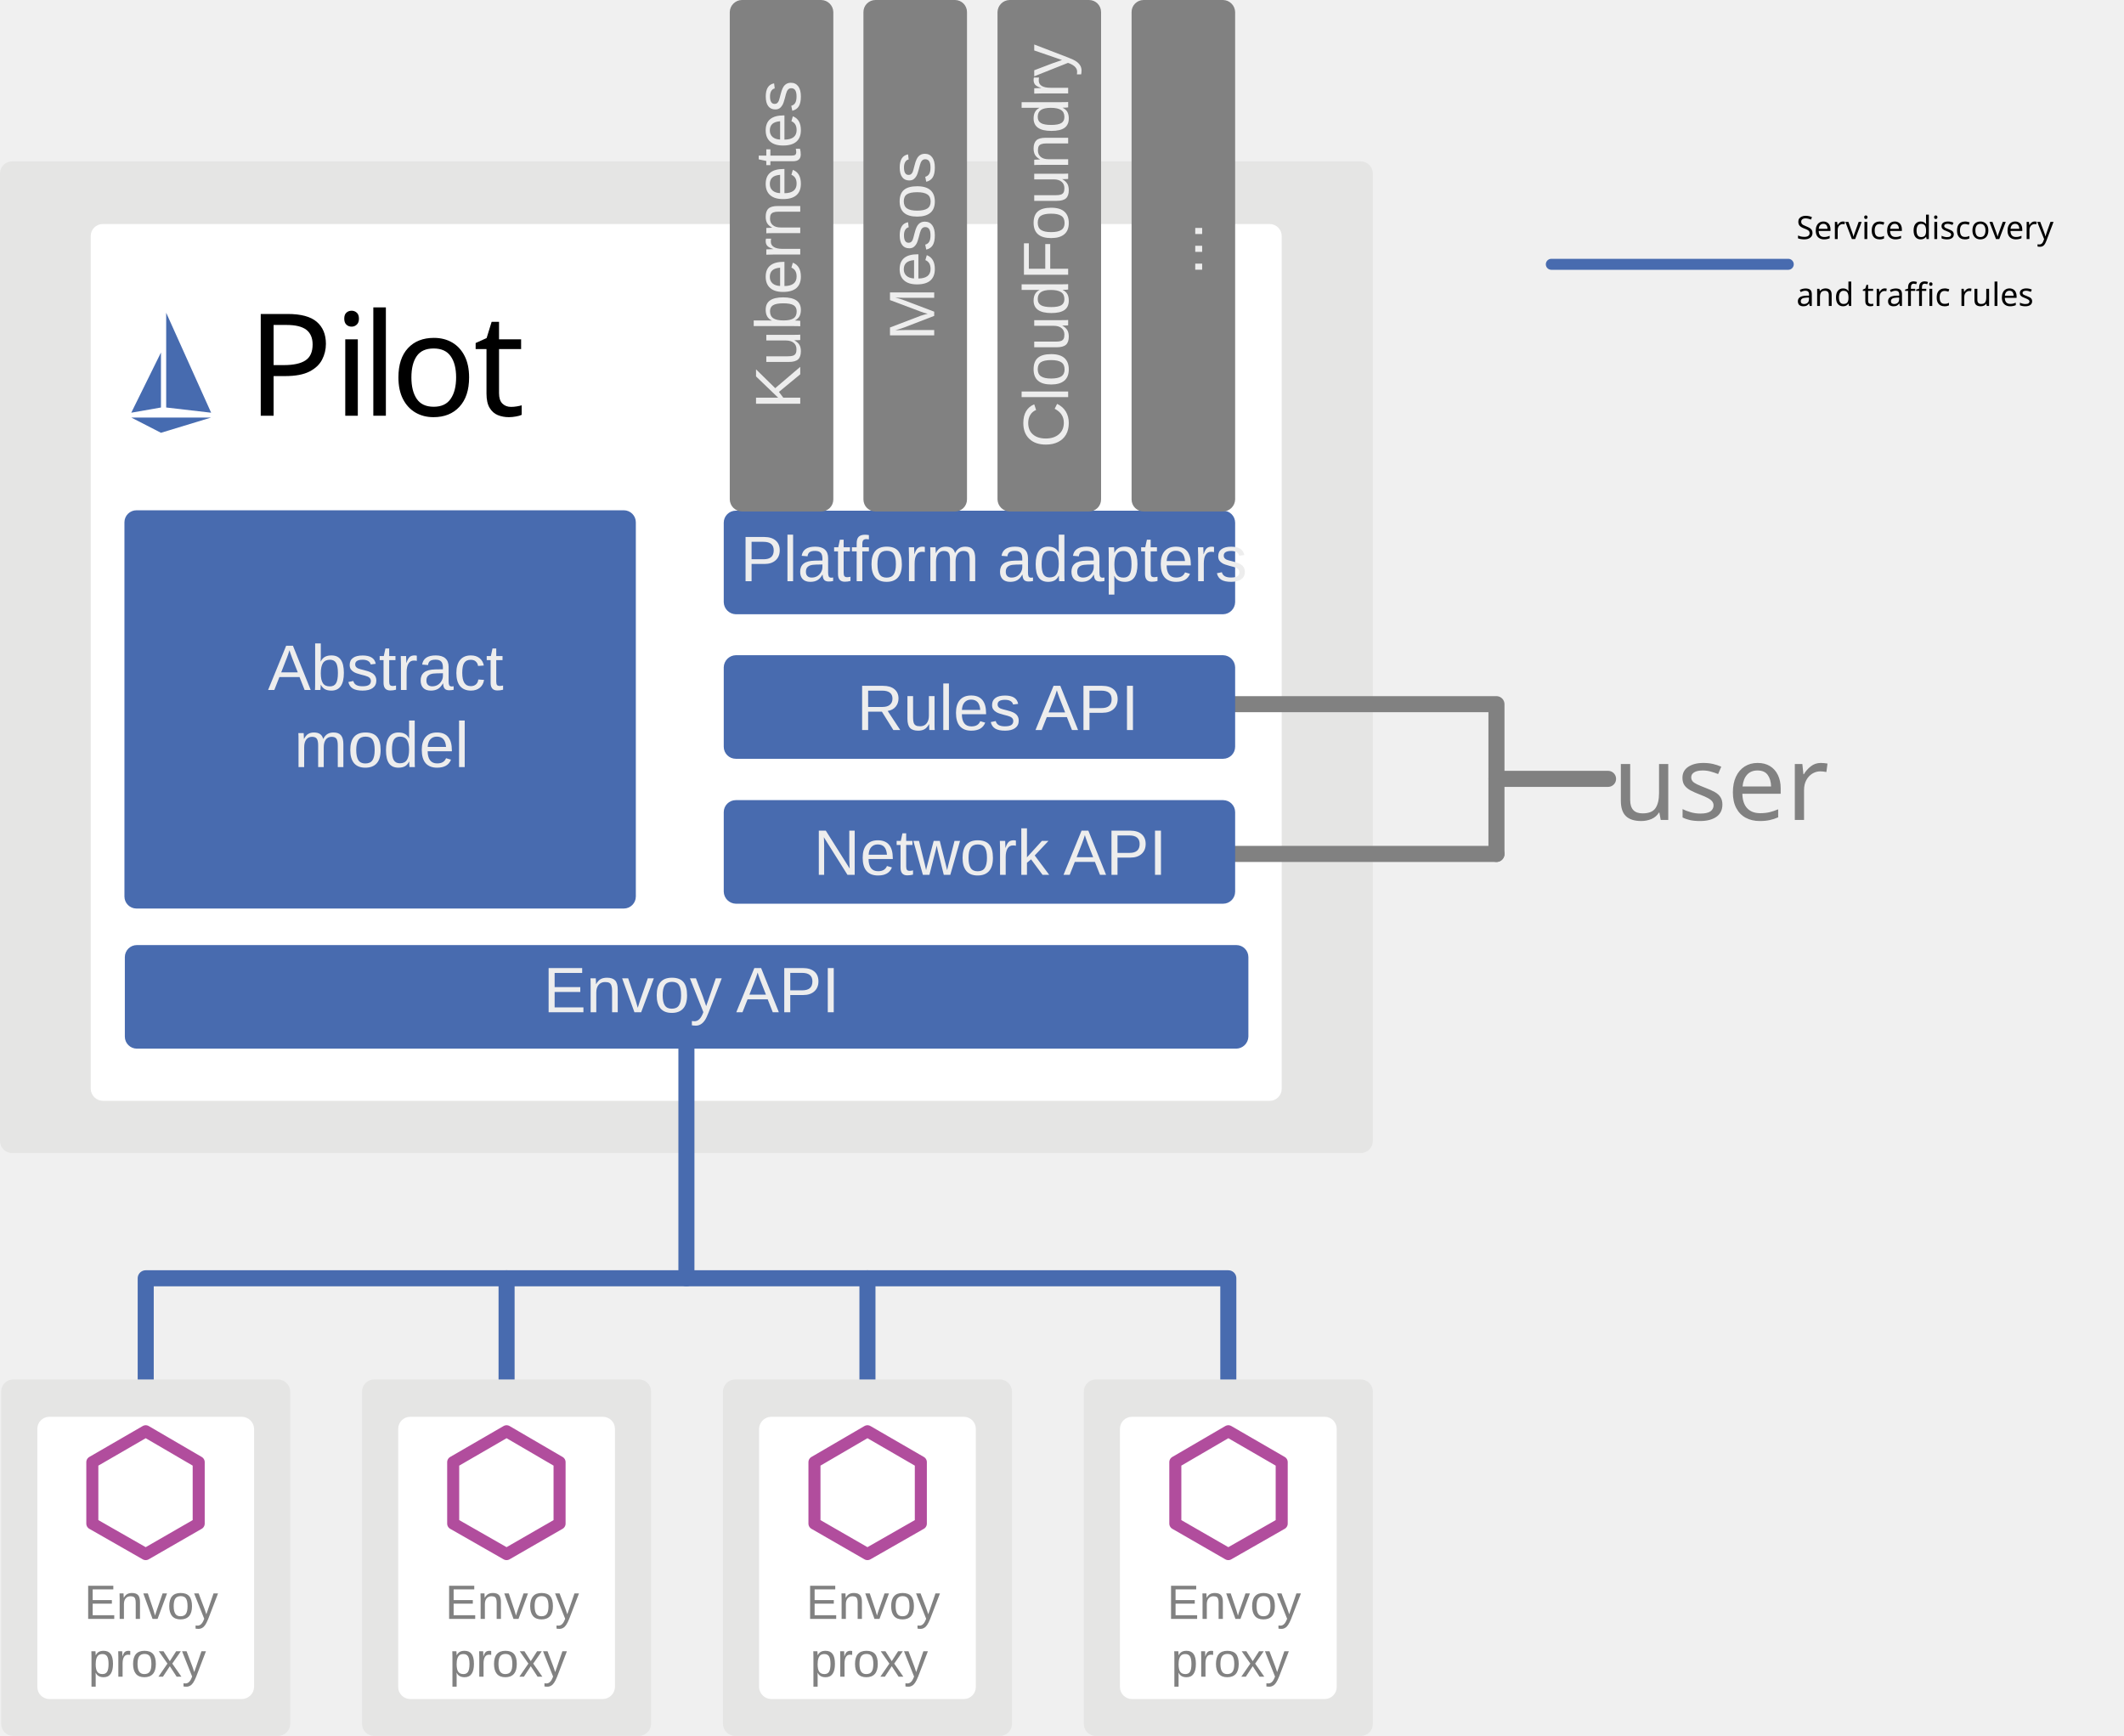
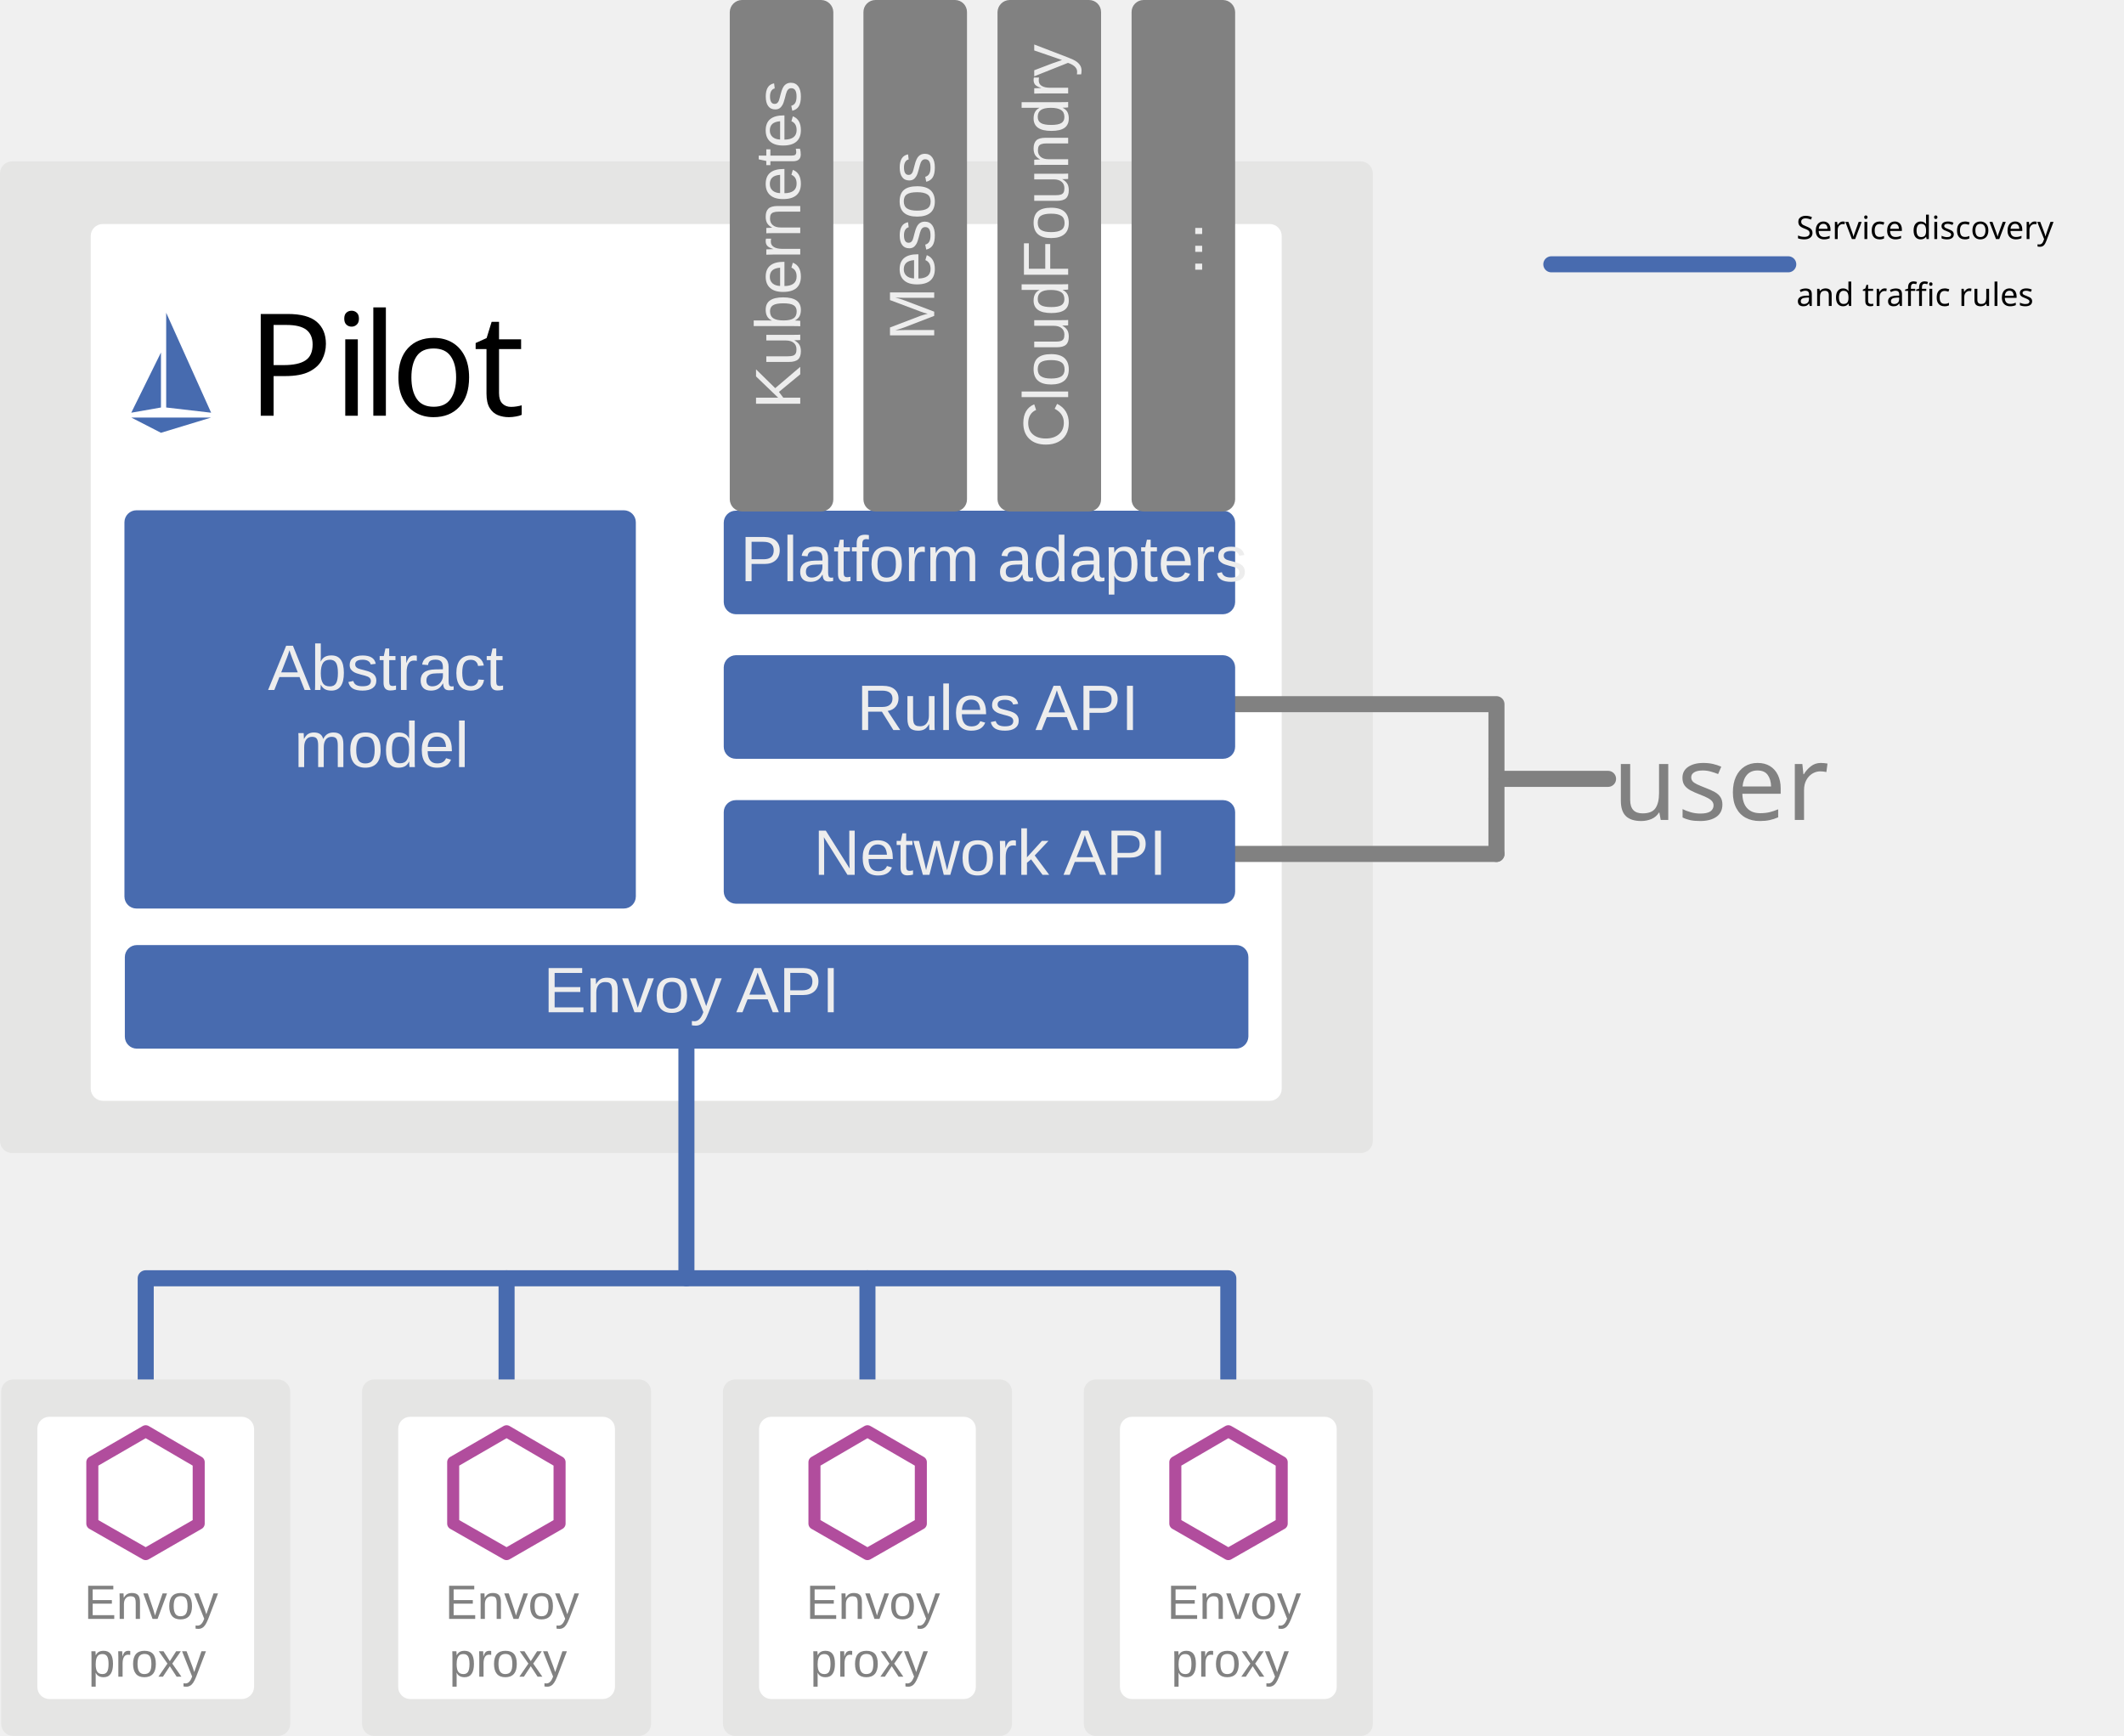
- <svg xmlns="http://www.w3.org/2000/svg" viewBox="0 0 529.134 432.4" version="1.1" id="svg192" width="140mm" height="114.406mm">
+ <svg xmlns="http://www.w3.org/2000/svg" viewBox="0 0 529.134 432.4" version="1.1" id="svg192" width="140mm" height="432.4">
  <defs id="defs7">
-     <style id="style2">.a1febd32-a602-439d-90cb-fe3b9e5e9e6e,.a2de6f6a-543b-49bf-abe1-4190f694075c,.b4def6a1-ecd7-4a13-a337-12e6f33f4584,.f842173c-4137-41bd-a45e-eb43b29bb415{fill:none;}.aa42245d-ad5b-4e67-9608-1290cdf026c9{fill:#e5e5e4;}.ef4e5b1c-b333-40de-91f2-d67d81b0e205{fill:#fff;}.a450d0db-15ca-4a08-835b-f23856a99cc6,.aef7c180-a9aa-4037-aeb7-1c23582a6a0c,.b1c3f615-51b7-4acc-81ac-56998d7fb69d,.ec350dc4-b3fe-4a66-86b2-3ced8af6dc99,.f4ed8a36-2cc1-49ce-b1ae-e206532e6b0c,.fa0a4e9c-bae9-42a8-bea9-34ee9122e43f{isolation:isolate;}.b1c3f615-51b7-4acc-81ac-56998d7fb69d{font-size:35.5px;}.b1c3f615-51b7-4acc-81ac-56998d7fb69d,.f4ed8a36-2cc1-49ce-b1ae-e206532e6b0c{font-family:GoogleSans-Regular, Google Sans;}.f6b590fb-5d2a-4d55-b37b-8665e046487f{letter-spacing:0em;}.b0de8536-14ff-42a0-8e88-8302ec9a6519{letter-spacing:-0.01em;}.a6a6604f-cec9-421e-b62a-47e7c088578a{clip-path:url(#b8ba444c-ee38-4f79-8b77-c1a5ff62ba08);}.e5b942fc-5abb-46fc-b726-75c457c7b7b7{fill:#466bb0;}.af9a84e1-beb6-428a-a037-5a52fb0451b5{fill:#476baf;}.b805c6ed-2f12-4f9f-bfd4-2d445f303f70{fill:#486baf;}.a768cd4c-9aac-4065-93f3-520b3335e459,.ec350dc4-b3fe-4a66-86b2-3ced8af6dc99,.fa0a4e9c-bae9-42a8-bea9-34ee9122e43f{fill:#818181;}.aef7c180-a9aa-4037-aeb7-1c23582a6a0c{font-size:16px;fill:#ededed;}.aef7c180-a9aa-4037-aeb7-1c23582a6a0c,.ec350dc4-b3fe-4a66-86b2-3ced8af6dc99{font-family:ArialMT, Arial;}.f4ed8a36-2cc1-49ce-b1ae-e206532e6b0c{font-size:8px;}.b9af017a-15d4-4441-8c1c-971f52e6838b{letter-spacing:0.02em;}.f8f110c7-ca2a-43f4-8cd3-2f8654df1409{letter-spacing:-0.01em;}.b23fbc3a-c18a-4022-ad7f-9e138f12d3d5{letter-spacing:0.01em;}.ac231792-f514-43ad-afed-d54a9eab17c5{letter-spacing:-0.02em;}.a4eddb54-8ba1-4e45-9f87-08896a8dd1eb{letter-spacing:0.02em;}.b9600945-879b-457a-964e-2ce18be22b1d{letter-spacing:-0.02em;}.e2792af2-a91c-44c1-afaf-0ba5b4043a83{letter-spacing:-0.01em;}.e419dce9-66ed-4aed-ab67-d3bf826292b7{letter-spacing:0em;}.b533e1e4-734c-4a41-bacf-56205a40baac{letter-spacing:0.01em;}.a1febd32-a602-439d-90cb-fe3b9e5e9e6e{stroke:#486baf;}.a1febd32-a602-439d-90cb-fe3b9e5e9e6e,.f842173c-4137-41bd-a45e-eb43b29bb415{stroke-linecap:round;stroke-width:4px;}.a1febd32-a602-439d-90cb-fe3b9e5e9e6e,.a2de6f6a-543b-49bf-abe1-4190f694075c,.f842173c-4137-41bd-a45e-eb43b29bb415{stroke-linejoin:round;}.fa0a4e9c-bae9-42a8-bea9-34ee9122e43f{font-size:26px;font-family:FontAwesome5FreeSolid, "Font Awesome 5 Free";}.f842173c-4137-41bd-a45e-eb43b29bb415{stroke:#818181;}.eac389b2-f847-4bee-8623-5c3be09bcbfd{letter-spacing:-0.06em;}.a2de6f6a-543b-49bf-abe1-4190f694075c{stroke:#b14d9d;stroke-width:3px;}.ec350dc4-b3fe-4a66-86b2-3ced8af6dc99{font-size:12px;}</style>
    <clipPath id="b8ba444c-ee38-4f79-8b77-c1a5ff62ba08">
-       <rect class="b4def6a1-ecd7-4a13-a337-12e6f33f4584" x="22.7" y="72.9" width="39.9" height="39.9" id="rect4" style="fill:none" />
+       <path id="rect4" fill="none" d="M22.7 72.9h39.9v39.9H22.7z" />
    </clipPath>
+     <style id="style2">.a1febd32-a602-439d-90cb-fe3b9e5e9e6e,.a2de6f6a-543b-49bf-abe1-4190f694075c,.f842173c-4137-41bd-a45e-eb43b29bb415{fill:none}.aa42245d-ad5b-4e67-9608-1290cdf026c9{fill:#e5e5e4}.ef4e5b1c-b333-40de-91f2-d67d81b0e205{fill:#fff}.a450d0db-15ca-4a08-835b-f23856a99cc6,.aef7c180-a9aa-4037-aeb7-1c23582a6a0c,.ec350dc4-b3fe-4a66-86b2-3ced8af6dc99{isolation:isolate}.a6a6604f-cec9-421e-b62a-47e7c088578a{clip-path:url(#b8ba444c-ee38-4f79-8b77-c1a5ff62ba08)}.e5b942fc-5abb-46fc-b726-75c457c7b7b7{fill:#466bb0}.b805c6ed-2f12-4f9f-bfd4-2d445f303f70{fill:#486baf}.a768cd4c-9aac-4065-93f3-520b3335e459,.ec350dc4-b3fe-4a66-86b2-3ced8af6dc99{fill:#818181}.aef7c180-a9aa-4037-aeb7-1c23582a6a0c{font-size:16px;fill:#ededed;font-family:ArialMT,Arial}.ec350dc4-b3fe-4a66-86b2-3ced8af6dc99{font-family:ArialMT,Arial}.a1febd32-a602-439d-90cb-fe3b9e5e9e6e{stroke:#486baf;stroke-linecap:round;stroke-width:4px}.f842173c-4137-41bd-a45e-eb43b29bb415{stroke-linecap:round;stroke-width:4px}.a1febd32-a602-439d-90cb-fe3b9e5e9e6e,.a2de6f6a-543b-49bf-abe1-4190f694075c,.f842173c-4137-41bd-a45e-eb43b29bb415{stroke-linejoin:round}.f842173c-4137-41bd-a45e-eb43b29bb415{stroke:#818181}.eac389b2-f847-4bee-8623-5c3be09bcbfd{letter-spacing:-.06em}.a2de6f6a-543b-49bf-abe1-4190f694075c{stroke:#b14d9d;stroke-width:3px}.ec350dc4-b3fe-4a66-86b2-3ced8af6dc99{font-size:12px}</style>
  </defs>
-   <g data-name="Pilot container" id="e3542c96-65ae-4923-886c-3c9f5393e193" transform="translate(0,2.1488219e-6)">
-     <path style="fill:#e5e5e4" id="path11" d="M 339,287.2 H 3 a 3,3 0 0 1 -3,-3 v -241 a 3,3 0 0 1 3,-3 h 336 a 3,3 0 0 1 3,3 v 241 a 3,3 0 0 1 -3,3 z" class="aa42245d-ad5b-4e67-9608-1290cdf026c9" />
-     <path style="fill:#ffffff" id="path13" d="M 316.3,274.2 H 25.6 a 3.08,3.08 0 0 1 -3,-3 V 58.8 a 3,3 0 0 1 3,-3 h 290.7 a 3,3 0 0 1 3,3 v 212.4 a 3,3 0 0 1 -3,3 z" class="ef4e5b1c-b333-40de-91f2-d67d81b0e205" />
-     <text style="font-size:35.5px;font-family:GoogleSans-Regular, 'Google Sans';isolation:isolate" id="text21" transform="translate(61.52,103.55)" class="b1c3f615-51b7-4acc-81ac-56998d7fb69d">Pi<tspan style="letter-spacing:0em" id="tspan15" y="0" x="28.47" class="f6b590fb-5d2a-4d55-b37b-8665e046487f">l</tspan>
-       <tspan style="letter-spacing:-0.01em" id="tspan17" y="0" x="35.78" class="b0de8536-14ff-42a0-8e88-8302ec9a6519">o</tspan>
+   <g data-name="Pilot container" id="e3542c96-65ae-4923-886c-3c9f5393e193">
+     <path id="path11" d="M339 287.2H3a3 3 0 01-3-3v-241a3 3 0 013-3h336a3 3 0 013 3v241a3 3 0 01-3 3z" class="aa42245d-ad5b-4e67-9608-1290cdf026c9" fill="#e5e5e4" />
+     <path id="path13" d="M316.3 274.2H25.6a3.08 3.08 0 01-3-3V58.8a3 3 0 013-3h290.7a3 3 0 013 3v212.4a3 3 0 01-3 3z" class="ef4e5b1c-b333-40de-91f2-d67d81b0e205" fill="#fff" />
+     <text style="isolation:isolate" id="text21" transform="translate(61.52 103.55)" font-size="35.5" font-family="GoogleSans-Regular,'Google Sans'">Pi<tspan id="tspan15" y="0" x="28.47" letter-spacing="0">l</tspan>
+       <tspan id="tspan17" y="0" x="35.78" letter-spacing="-.01em">o</tspan>
      <tspan id="tspan19" y="0" x="56.41">t</tspan>
    </text>
    <g data-name="Istio-logo-blue" id="aad9b6b4-89bb-449c-990c-7e6dbae92f40">
      <g id="g25" clip-path="url(#b8ba444c-ee38-4f79-8b77-c1a5ff62ba08)" class="a6a6604f-cec9-421e-b62a-47e7c088578a">
-         <polygon style="fill:#466bb0" id="polygon23" points="40.1,107.8 32.7,104 52.6,104 " class="e5b942fc-5abb-46fc-b726-75c457c7b7b7" />
+         <path id="polygon23" class="e5b942fc-5abb-46fc-b726-75c457c7b7b7" fill="#466bb0" d="M40.1 107.8l-7.4-3.8h19.9z" />
      </g>
      <g id="g29" clip-path="url(#b8ba444c-ee38-4f79-8b77-c1a5ff62ba08)" class="a6a6604f-cec9-421e-b62a-47e7c088578a">
-         <polygon style="fill:#466bb0" id="polygon27" points="40.1,87.8 32.7,102.8 40.1,101.5 " class="e5b942fc-5abb-46fc-b726-75c457c7b7b7" />
+         <path id="polygon27" class="e5b942fc-5abb-46fc-b726-75c457c7b7b7" fill="#466bb0" d="M40.1 87.8l-7.4 15 7.4-1.3z" />
      </g>
      <g id="g33" clip-path="url(#b8ba444c-ee38-4f79-8b77-c1a5ff62ba08)" class="a6a6604f-cec9-421e-b62a-47e7c088578a">
-         <polygon style="fill:#476baf" id="polygon31" points="41.4,77.9 41.4,101.5 52.6,102.8 " class="af9a84e1-beb6-428a-a037-5a52fb0451b5" />
+         <path id="polygon31" fill="#476baf" d="M41.4 77.9v23.6l11.2 1.3z" />
      </g>
    </g>
  </g>
-   <path style="fill:#486baf" id="path37" d="M 304.7,153 H 183.3 a 3.08,3.08 0 0 1 -3,-3 v -19.8 a 3,3 0 0 1 3,-3 h 121.4 a 3,3 0 0 1 3,3 v 19.8 a 3.08,3.08 0 0 1 -3,3 z" class="b805c6ed-2f12-4f9f-bfd4-2d445f303f70" />
-   <path style="fill:#818181" id="path39" d="M 207.6,3 V 124.4 a 3,3 0 0 1 -3,3 h -19.8 a 3.08,3.08 0 0 1 -3,-3 V 3 a 3.08,3.08 0 0 1 3,-3 h 19.8 A 3.08,3.08 0 0 1 207.6,3 Z" class="a768cd4c-9aac-4065-93f3-520b3335e459" />
-   <path style="fill:#818181" id="path41" d="M 240.9,3 V 124.4 a 3,3 0 0 1 -3,3 h -19.8 a 3,3 0 0 1 -3,-3 V 3 a 3,3 0 0 1 3,-3 h 19.8 A 3,3 0 0 1 240.9,3 Z" class="a768cd4c-9aac-4065-93f3-520b3335e459" />
-   <path style="fill:#818181" id="path43" d="M 274.3,3 V 124.4 a 3,3 0 0 1 -3,3 h -19.8 a 3.08,3.08 0 0 1 -3,-3 V 3 a 3.08,3.08 0 0 1 3,-3 h 19.8 A 3,3 0 0 1 274.3,3 Z" class="a768cd4c-9aac-4065-93f3-520b3335e459" />
-   <path style="fill:#818181" id="path45" d="M 307.7,3 V 124.4 a 3.08,3.08 0 0 1 -3,3 h -19.8 a 3,3 0 0 1 -3,-3 V 3 a 3,3 0 0 1 3,-3 h 19.8 A 3.08,3.08 0 0 1 307.7,3 Z" class="a768cd4c-9aac-4065-93f3-520b3335e459" />
-   <text style="font-size:16px;font-family:ArialMT, Arial;isolation:isolate;fill:#ededed" id="text47" class="aef7c180-a9aa-4037-aeb7-1c23582a6a0c" x="184.42" y="144.77">Platform adapters</text>
-   <path style="fill:#486baf" id="path49" d="M 155.4,226.3 H 34 a 3,3 0 0 1 -3,-3 v -93.2 a 3,3 0 0 1 3,-3 h 121.4 a 3,3 0 0 1 3,3 v 93.2 a 3,3 0 0 1 -3,3 z" class="b805c6ed-2f12-4f9f-bfd4-2d445f303f70" />
-   <g style="isolation:isolate" id="g55" class="a450d0db-15ca-4a08-835b-f23856a99cc6" transform="translate(0,2.1488219e-6)">
-     <text style="font-size:16px;font-family:ArialMT, Arial;isolation:isolate;fill:#ededed" id="text51" transform="translate(66.76,171.86)" class="aef7c180-a9aa-4037-aeb7-1c23582a6a0c">Abstract</text>
-     <text style="font-size:16px;font-family:ArialMT, Arial;isolation:isolate;fill:#ededed" id="text53" transform="translate(73.26,191.06)" class="aef7c180-a9aa-4037-aeb7-1c23582a6a0c">model</text>
+   <path id="path37" d="M304.7 153H183.3a3.08 3.08 0 01-3-3v-19.8a3 3 0 013-3h121.4a3 3 0 013 3V150a3.08 3.08 0 01-3 3z" class="b805c6ed-2f12-4f9f-bfd4-2d445f303f70" fill="#486baf" />
+   <path id="path39" d="M207.6 3v121.4a3 3 0 01-3 3h-19.8a3.08 3.08 0 01-3-3V3a3.08 3.08 0 013-3h19.8a3.08 3.08 0 013 3z" class="a768cd4c-9aac-4065-93f3-520b3335e459" fill="#818181" />
+   <path id="path41" d="M240.9 3v121.4a3 3 0 01-3 3h-19.8a3 3 0 01-3-3V3a3 3 0 013-3h19.8a3 3 0 013 3z" class="a768cd4c-9aac-4065-93f3-520b3335e459" fill="#818181" />
+   <path id="path43" d="M274.3 3v121.4a3 3 0 01-3 3h-19.8a3.08 3.08 0 01-3-3V3a3.08 3.08 0 013-3h19.8a3 3 0 013 3z" class="a768cd4c-9aac-4065-93f3-520b3335e459" fill="#818181" />
+   <path id="path45" d="M307.7 3v121.4a3.08 3.08 0 01-3 3h-19.8a3 3 0 01-3-3V3a3 3 0 013-3h19.8a3.08 3.08 0 013 3z" class="a768cd4c-9aac-4065-93f3-520b3335e459" fill="#818181" />
+   <text style="isolation:isolate" id="text47" class="aef7c180-a9aa-4037-aeb7-1c23582a6a0c" x="184.42" y="144.77" font-size="16" font-family="ArialMT,Arial" fill="#ededed">Platform adapters</text>
+   <path id="path49" d="M155.4 226.3H34a3 3 0 01-3-3v-93.2a3 3 0 013-3h121.4a3 3 0 013 3v93.2a3 3 0 01-3 3z" class="b805c6ed-2f12-4f9f-bfd4-2d445f303f70" fill="#486baf" />
+   <g style="isolation:isolate" id="g55" class="a450d0db-15ca-4a08-835b-f23856a99cc6">
+     <text style="isolation:isolate" id="text51" transform="translate(66.76 171.86)" class="aef7c180-a9aa-4037-aeb7-1c23582a6a0c" font-size="16" font-family="ArialMT,Arial" fill="#ededed">Abstract</text>
+     <text style="isolation:isolate" id="text53" transform="translate(73.26 191.06)" class="aef7c180-a9aa-4037-aeb7-1c23582a6a0c" font-size="16" font-family="ArialMT,Arial" fill="#ededed">model</text>
  </g>
-   <text style="font-size:16px;font-family:ArialMT, Arial;isolation:isolate;fill:#ededed" id="text57" transform="rotate(-90)" class="aef7c180-a9aa-4037-aeb7-1c23582a6a0c" x="-101.87" y="199.36">Kubernetes</text>
-   <text style="font-size:16px;font-family:ArialMT, Arial;isolation:isolate;fill:#ededed" id="text59" transform="rotate(-90)" class="aef7c180-a9aa-4037-aeb7-1c23582a6a0c" x="-84.85" y="232.73">Mesos</text>
-   <text style="font-size:16px;font-family:ArialMT, Arial;isolation:isolate;fill:#ededed" id="text61" transform="rotate(-90)" class="aef7c180-a9aa-4037-aeb7-1c23582a6a0c" x="-111.55" y="266.1">CloudFoundry</text>
-   <text style="font-size:16px;font-family:ArialMT, Arial;isolation:isolate;fill:#ededed" id="text63" transform="rotate(-90)" class="aef7c180-a9aa-4037-aeb7-1c23582a6a0c" x="-68.65" y="299.48">...</text>
-   <text style="font-size:8px;font-family:GoogleSans-Regular, 'Google Sans';isolation:isolate" id="text99" class="f4ed8a36-2cc1-49ce-b1ae-e206532e6b0c" x="423.395" y="298.049" />
-   <line style="fill:none;stroke:#486baf;stroke-width:2.738px;stroke-linecap:round;stroke-linejoin:round" id="line101" y2="65.833" x2="445.494" y1="65.833" x1="386.469" class="a1febd32-a602-439d-90cb-fe3b9e5e9e6e" />
-   <polyline style="fill:none;stroke:#486baf;stroke-width:4px;stroke-linecap:round;stroke-linejoin:round" id="polyline103" points="171 261.2 171 318.4 36.3 318.4 36.3 343.6" class="a1febd32-a602-439d-90cb-fe3b9e5e9e6e" transform="translate(0,2.1488219e-6)" />
-   <line style="fill:none;stroke:#486baf;stroke-width:4px;stroke-linecap:round;stroke-linejoin:round" id="line105" y2="318.4" x2="126.2" y1="343.6" x1="126.2" class="a1febd32-a602-439d-90cb-fe3b9e5e9e6e" />
-   <polyline style="fill:none;stroke:#486baf;stroke-width:4px;stroke-linecap:round;stroke-linejoin:round" id="polyline107" points="216.1 343.6 216.1 318.4 171 318.4" class="a1febd32-a602-439d-90cb-fe3b9e5e9e6e" transform="translate(0,2.1488219e-6)" />
-   <polyline style="fill:none;stroke:#486baf;stroke-width:4px;stroke-linecap:round;stroke-linejoin:round" id="polyline109" points="306 343.6 306 318.4 216.1 318.4" class="a1febd32-a602-439d-90cb-fe3b9e5e9e6e" transform="translate(0,2.1488219e-6)" />
-   <text style="font-size:26px;font-family:FontAwesome5FreeSolid, 'Font Awesome 5 Free';isolation:isolate;fill:#818181" id="text111" class="fa0a4e9c-bae9-42a8-bea9-34ee9122e43f" x="401.74" y="204.24">user</text>
-   <polyline style="fill:none;stroke:#818181;stroke-width:4px;stroke-linecap:round;stroke-linejoin:round" id="polyline113" points="307.7 175.4 372.8 175.4 372.8 194 372.8 212.7" class="f842173c-4137-41bd-a45e-eb43b29bb415" transform="translate(0,2.1488219e-6)" />
-   <line style="fill:none;stroke:#818181;stroke-width:4px;stroke-linecap:round;stroke-linejoin:round" id="line115" y2="212.7" x2="307.7" y1="212.7" x1="372.8" class="f842173c-4137-41bd-a45e-eb43b29bb415" />
-   <line style="fill:none;stroke:#818181;stroke-width:4px;stroke-linecap:round;stroke-linejoin:round" id="line117" y2="194" x2="372.8" y1="194" x1="400.6" class="f842173c-4137-41bd-a45e-eb43b29bb415" />
-   <path style="fill:#486baf" id="path119" d="M 308,261.2 H 34.1 a 3,3 0 0 1 -3,-3 v -19.8 a 3,3 0 0 1 3,-3 H 308 a 3,3 0 0 1 3,3 v 19.8 a 3.08,3.08 0 0 1 -3,3 z" class="b805c6ed-2f12-4f9f-bfd4-2d445f303f70" />
-   <text style="font-size:16px;font-family:ArialMT, Arial;isolation:isolate;fill:#ededed" id="text125" class="aef7c180-a9aa-4037-aeb7-1c23582a6a0c" x="135.36" y="252.14">Envoy<tspan style="letter-spacing:-0.06em" id="tspan121" y="252.14" x="179.83" class="eac389b2-f847-4bee-8623-5c3be09bcbfd" />
-     <tspan id="tspan123" y="252.14" x="183.39">API</tspan>
+   <text style="isolation:isolate" id="text57" transform="rotate(-90)" class="aef7c180-a9aa-4037-aeb7-1c23582a6a0c" x="-101.87" y="199.36" font-size="16" font-family="ArialMT,Arial" fill="#ededed">Kubernetes</text>
+   <text style="isolation:isolate" id="text59" transform="rotate(-90)" class="aef7c180-a9aa-4037-aeb7-1c23582a6a0c" x="-84.85" y="232.73" font-size="16" font-family="ArialMT,Arial" fill="#ededed">Mesos</text>
+   <text style="isolation:isolate" id="text61" transform="rotate(-90)" class="aef7c180-a9aa-4037-aeb7-1c23582a6a0c" x="-111.55" y="266.1" font-size="16" font-family="ArialMT,Arial" fill="#ededed">CloudFoundry</text>
+   <text style="isolation:isolate" id="text63" transform="rotate(-90)" class="aef7c180-a9aa-4037-aeb7-1c23582a6a0c" x="-68.65" y="299.48" font-size="16" font-family="ArialMT,Arial" fill="#ededed">...</text>
+   <path id="line101" class="a1febd32-a602-439d-90cb-fe3b9e5e9e6e" fill="none" stroke="#486baf" stroke-width="2.738" stroke-linecap="round" stroke-linejoin="round" d="M386.469 65.833h59.025" />
+   <path id="polyline103" class="a1febd32-a602-439d-90cb-fe3b9e5e9e6e" fill="none" stroke="#486baf" stroke-width="4" stroke-linecap="round" stroke-linejoin="round" d="M171 261.2v57.2H36.3v25.2" />
+   <path id="line105" class="a1febd32-a602-439d-90cb-fe3b9e5e9e6e" fill="none" stroke="#486baf" stroke-width="4" stroke-linecap="round" stroke-linejoin="round" d="M126.2 343.6v-25.2" />
+   <path id="polyline107" class="a1febd32-a602-439d-90cb-fe3b9e5e9e6e" fill="none" stroke="#486baf" stroke-width="4" stroke-linecap="round" stroke-linejoin="round" d="M216.1 343.6v-25.2H171" />
+   <path id="polyline109" class="a1febd32-a602-439d-90cb-fe3b9e5e9e6e" fill="none" stroke="#486baf" stroke-width="4" stroke-linecap="round" stroke-linejoin="round" d="M306 343.6v-25.2h-89.9" />
+   <text style="isolation:isolate" id="text111" x="401.74" y="204.24" font-size="26" font-family="FontAwesome5FreeSolid,'Font Awesome 5 Free'" fill="#818181">user</text>
+   <path id="polyline113" class="f842173c-4137-41bd-a45e-eb43b29bb415" fill="none" stroke="#818181" stroke-width="4" stroke-linecap="round" stroke-linejoin="round" d="M307.7 175.4h65.1v37.3" />
+   <path id="line115" class="f842173c-4137-41bd-a45e-eb43b29bb415" fill="none" stroke="#818181" stroke-width="4" stroke-linecap="round" stroke-linejoin="round" d="M372.8 212.7h-65.1" />
+   <path id="line117" class="f842173c-4137-41bd-a45e-eb43b29bb415" fill="none" stroke="#818181" stroke-width="4" stroke-linecap="round" stroke-linejoin="round" d="M400.6 194h-27.8" />
+   <path id="path119" d="M308 261.2H34.1a3 3 0 01-3-3v-19.8a3 3 0 013-3H308a3 3 0 013 3v19.8a3.08 3.08 0 01-3 3z" class="b805c6ed-2f12-4f9f-bfd4-2d445f303f70" fill="#486baf" />
+   <text style="isolation:isolate" id="text125" class="aef7c180-a9aa-4037-aeb7-1c23582a6a0c" x="135.36" y="252.14" font-size="16" font-family="ArialMT,Arial" fill="#ededed">Envoy <tspan id="tspan123" y="252.14" x="183.39">API</tspan>
  </text>
-   <path style="fill:#e5e5e4" id="path127" d="m 339,432.4 h -66 a 3,3 0 0 1 -3,-3 v -82.8 a 3,3 0 0 1 3,-3 h 66 a 3,3 0 0 1 3,3 v 82.8 a 3,3 0 0 1 -3,3 z" class="aa42245d-ad5b-4e67-9608-1290cdf026c9" />
-   <path style="fill:#ffffff" id="path129" d="m 330,423.2 h -48 a 3,3 0 0 1 -3,-3 v -64.3 a 3,3 0 0 1 3,-3 h 48 a 3,3 0 0 1 3,3 v 64.3 a 3,3 0 0 1 -3,3 z" class="ef4e5b1c-b333-40de-91f2-d67d81b0e205" />
-   <polygon style="fill:none;stroke:#b14d9d;stroke-width:3px;stroke-linejoin:round" id="polygon131" points="306,387.1 319.3,379.5 319.3,364.2 306,356.5 292.8,364.2 292.8,379.5 " class="a2de6f6a-543b-49bf-abe1-4190f694075c" transform="translate(0,2.1488219e-6)" />
-   <g style="isolation:isolate" id="g137" class="a450d0db-15ca-4a08-835b-f23856a99cc6" transform="translate(0,2.1488219e-6)">
-     <text style="font-size:12px;font-family:ArialMT, Arial;isolation:isolate;fill:#818181" id="text133" transform="translate(290.75,403.24)" class="ec350dc4-b3fe-4a66-86b2-3ced8af6dc99">Envoy</text>
-     <text style="font-size:12px;font-family:ArialMT, Arial;isolation:isolate;fill:#818181" id="text135" transform="translate(291.75,417.64)" class="ec350dc4-b3fe-4a66-86b2-3ced8af6dc99">proxy</text>
+   <path id="path127" d="M339 432.4h-66a3 3 0 01-3-3v-82.8a3 3 0 013-3h66a3 3 0 013 3v82.8a3 3 0 01-3 3z" class="aa42245d-ad5b-4e67-9608-1290cdf026c9" fill="#e5e5e4" />
+   <path id="path129" d="M330 423.2h-48a3 3 0 01-3-3v-64.3a3 3 0 013-3h48a3 3 0 013 3v64.3a3 3 0 01-3 3z" class="ef4e5b1c-b333-40de-91f2-d67d81b0e205" fill="#fff" />
+   <path id="polygon131" class="a2de6f6a-543b-49bf-abe1-4190f694075c" fill="none" stroke="#b14d9d" stroke-width="3" stroke-linejoin="round" d="M306 387.1l13.3-7.6v-15.3l-13.3-7.7-13.2 7.7v15.3z" />
+   <g style="isolation:isolate" id="g137" class="a450d0db-15ca-4a08-835b-f23856a99cc6">
+     <text style="isolation:isolate" id="text133" transform="translate(290.75 403.24)" class="ec350dc4-b3fe-4a66-86b2-3ced8af6dc99" font-size="12" font-family="ArialMT,Arial" fill="#818181">Envoy</text>
+     <text style="isolation:isolate" id="text135" transform="translate(291.75 417.64)" class="ec350dc4-b3fe-4a66-86b2-3ced8af6dc99" font-size="12" font-family="ArialMT,Arial" fill="#818181">proxy</text>
  </g>
-   <path style="fill:#e5e5e4" id="path139" d="m 249.1,432.4 h -66 a 3.08,3.08 0 0 1 -3,-3 v -82.8 a 3.08,3.08 0 0 1 3,-3 h 66 a 3,3 0 0 1 3,3 v 82.8 a 3,3 0 0 1 -3,3 z" class="aa42245d-ad5b-4e67-9608-1290cdf026c9" />
-   <path style="fill:#ffffff" id="path141" d="m 240.1,423.2 h -48 a 3.08,3.08 0 0 1 -3,-3 v -64.3 a 3.08,3.08 0 0 1 3,-3 h 48 a 3,3 0 0 1 3,3 v 64.3 a 3,3 0 0 1 -3,3 z" class="ef4e5b1c-b333-40de-91f2-d67d81b0e205" />
-   <polygon style="fill:none;stroke:#b14d9d;stroke-width:3px;stroke-linejoin:round" id="polygon143" points="216.1,387.1 229.4,379.5 229.4,364.2 216.1,356.5 202.9,364.2 202.9,379.5 " class="a2de6f6a-543b-49bf-abe1-4190f694075c" transform="translate(0,2.1488219e-6)" />
-   <g style="isolation:isolate" id="g149" class="a450d0db-15ca-4a08-835b-f23856a99cc6" transform="translate(0,2.1488219e-6)">
-     <text style="font-size:12px;font-family:ArialMT, Arial;isolation:isolate;fill:#818181" id="text145" transform="translate(200.83,403.24)" class="ec350dc4-b3fe-4a66-86b2-3ced8af6dc99">Envoy</text>
-     <text style="font-size:12px;font-family:ArialMT, Arial;isolation:isolate;fill:#818181" id="text147" transform="translate(201.83,417.64)" class="ec350dc4-b3fe-4a66-86b2-3ced8af6dc99">proxy</text>
+   <path id="path139" d="M249.1 432.4h-66a3.08 3.08 0 01-3-3v-82.8a3.08 3.08 0 013-3h66a3 3 0 013 3v82.8a3 3 0 01-3 3z" class="aa42245d-ad5b-4e67-9608-1290cdf026c9" fill="#e5e5e4" />
+   <path id="path141" d="M240.1 423.2h-48a3.08 3.08 0 01-3-3v-64.3a3.08 3.08 0 013-3h48a3 3 0 013 3v64.3a3 3 0 01-3 3z" class="ef4e5b1c-b333-40de-91f2-d67d81b0e205" fill="#fff" />
+   <path id="polygon143" class="a2de6f6a-543b-49bf-abe1-4190f694075c" fill="none" stroke="#b14d9d" stroke-width="3" stroke-linejoin="round" d="M216.1 387.1l13.3-7.6v-15.3l-13.3-7.7-13.2 7.7v15.3z" />
+   <g style="isolation:isolate" id="g149" class="a450d0db-15ca-4a08-835b-f23856a99cc6">
+     <text style="isolation:isolate" id="text145" transform="translate(200.83 403.24)" class="ec350dc4-b3fe-4a66-86b2-3ced8af6dc99" font-size="12" font-family="ArialMT,Arial" fill="#818181">Envoy</text>
+     <text style="isolation:isolate" id="text147" transform="translate(201.83 417.64)" class="ec350dc4-b3fe-4a66-86b2-3ced8af6dc99" font-size="12" font-family="ArialMT,Arial" fill="#818181">proxy</text>
  </g>
-   <path style="fill:#e5e5e4" id="path151" d="m 159.2,432.4 h -66 a 3,3 0 0 1 -3,-3 v -82.8 a 3,3 0 0 1 3,-3 h 66 a 3,3 0 0 1 3,3 v 82.8 a 3.08,3.08 0 0 1 -3,3 z" class="aa42245d-ad5b-4e67-9608-1290cdf026c9" />
-   <path style="fill:#ffffff" id="path153" d="m 150.2,423.2 h -48 a 3,3 0 0 1 -3,-3 v -64.3 a 3,3 0 0 1 3,-3 h 48 a 3,3 0 0 1 3,3 v 64.3 a 3.08,3.08 0 0 1 -3,3 z" class="ef4e5b1c-b333-40de-91f2-d67d81b0e205" />
-   <polygon style="fill:none;stroke:#b14d9d;stroke-width:3px;stroke-linejoin:round" id="polygon155" points="126.2,387.1 139.4,379.5 139.4,364.2 126.2,356.5 112.9,364.2 112.9,379.5 " class="a2de6f6a-543b-49bf-abe1-4190f694075c" transform="translate(0,2.1488219e-6)" />
-   <g style="isolation:isolate" id="g161" class="a450d0db-15ca-4a08-835b-f23856a99cc6" transform="translate(0,2.1488219e-6)">
-     <text style="font-size:12px;font-family:ArialMT, Arial;isolation:isolate;fill:#818181" id="text157" transform="translate(110.9,403.24)" class="ec350dc4-b3fe-4a66-86b2-3ced8af6dc99">Envoy</text>
-     <text style="font-size:12px;font-family:ArialMT, Arial;isolation:isolate;fill:#818181" id="text159" transform="translate(111.9,417.64)" class="ec350dc4-b3fe-4a66-86b2-3ced8af6dc99">proxy</text>
+   <path id="path151" d="M159.2 432.4h-66a3 3 0 01-3-3v-82.8a3 3 0 013-3h66a3 3 0 013 3v82.8a3.08 3.08 0 01-3 3z" class="aa42245d-ad5b-4e67-9608-1290cdf026c9" fill="#e5e5e4" />
+   <path id="path153" d="M150.2 423.2h-48a3 3 0 01-3-3v-64.3a3 3 0 013-3h48a3 3 0 013 3v64.3a3.08 3.08 0 01-3 3z" class="ef4e5b1c-b333-40de-91f2-d67d81b0e205" fill="#fff" />
+   <path id="polygon155" class="a2de6f6a-543b-49bf-abe1-4190f694075c" fill="none" stroke="#b14d9d" stroke-width="3" stroke-linejoin="round" d="M126.2 387.1l13.2-7.6v-15.3l-13.2-7.7-13.3 7.7v15.3z" />
+   <g style="isolation:isolate" id="g161" class="a450d0db-15ca-4a08-835b-f23856a99cc6">
+     <text style="isolation:isolate" id="text157" transform="translate(110.9 403.24)" class="ec350dc4-b3fe-4a66-86b2-3ced8af6dc99" font-size="12" font-family="ArialMT,Arial" fill="#818181">Envoy</text>
+     <text style="isolation:isolate" id="text159" transform="translate(111.9 417.64)" class="ec350dc4-b3fe-4a66-86b2-3ced8af6dc99" font-size="12" font-family="ArialMT,Arial" fill="#818181">proxy</text>
  </g>
-   <path style="fill:#e5e5e4" id="path163" d="m 69.3,432.4 h -66 a 3,3 0 0 1 -3,-3 v -82.8 a 3,3 0 0 1 3,-3 h 66 a 3.08,3.08 0 0 1 3,3 v 82.8 a 3.08,3.08 0 0 1 -3,3 z" class="aa42245d-ad5b-4e67-9608-1290cdf026c9" />
-   <path style="fill:#ffffff" id="path165" d="m 60.3,423.2 h -48 a 3,3 0 0 1 -3,-3 v -64.3 a 3,3 0 0 1 3,-3 h 48 a 3.08,3.08 0 0 1 3,3 v 64.3 a 3.08,3.08 0 0 1 -3,3 z" class="ef4e5b1c-b333-40de-91f2-d67d81b0e205" />
-   <polygon style="fill:none;stroke:#b14d9d;stroke-width:3px;stroke-linejoin:round" id="polygon167" points="36.3,387.1 49.5,379.5 49.5,364.2 36.3,356.5 23,364.2 23,379.5 " class="a2de6f6a-543b-49bf-abe1-4190f694075c" transform="translate(0,2.1488219e-6)" />
-   <g style="isolation:isolate" id="g173" class="a450d0db-15ca-4a08-835b-f23856a99cc6" transform="translate(0,2.1488219e-6)">
-     <text style="font-size:12px;font-family:ArialMT, Arial;isolation:isolate;fill:#818181" id="text169" transform="translate(20.98,403.24)" class="ec350dc4-b3fe-4a66-86b2-3ced8af6dc99">Envoy</text>
-     <text style="font-size:12px;font-family:ArialMT, Arial;isolation:isolate;fill:#818181" id="text171" transform="translate(21.98,417.64)" class="ec350dc4-b3fe-4a66-86b2-3ced8af6dc99">proxy</text>
+   <path id="path163" d="M69.3 432.4h-66a3 3 0 01-3-3v-82.8a3 3 0 013-3h66a3.08 3.08 0 013 3v82.8a3.08 3.08 0 01-3 3z" class="aa42245d-ad5b-4e67-9608-1290cdf026c9" fill="#e5e5e4" />
+   <path id="path165" d="M60.3 423.2h-48a3 3 0 01-3-3v-64.3a3 3 0 013-3h48a3.08 3.08 0 013 3v64.3a3.08 3.08 0 01-3 3z" class="ef4e5b1c-b333-40de-91f2-d67d81b0e205" fill="#fff" />
+   <path id="polygon167" class="a2de6f6a-543b-49bf-abe1-4190f694075c" fill="none" stroke="#b14d9d" stroke-width="3" stroke-linejoin="round" d="M36.3 387.1l13.2-7.6v-15.3l-13.2-7.7-13.3 7.7v15.3z" />
+   <g style="isolation:isolate" id="g173" class="a450d0db-15ca-4a08-835b-f23856a99cc6">
+     <text style="isolation:isolate" id="text169" transform="translate(20.98 403.24)" class="ec350dc4-b3fe-4a66-86b2-3ced8af6dc99" font-size="12" font-family="ArialMT,Arial" fill="#818181">Envoy</text>
+     <text style="isolation:isolate" id="text171" transform="translate(21.98 417.64)" class="ec350dc4-b3fe-4a66-86b2-3ced8af6dc99" font-size="12" font-family="ArialMT,Arial" fill="#818181">proxy</text>
  </g>
-   <path style="fill:#486baf" id="path175" d="M 304.7,189 H 183.3 a 3,3 0 0 1 -3,-3 v -19.8 a 3.08,3.08 0 0 1 3,-3 h 121.4 a 3.08,3.08 0 0 1 3,3 v 19.8 a 3,3 0 0 1 -3,3 z" class="b805c6ed-2f12-4f9f-bfd4-2d445f303f70" />
-   <text style="font-size:16px;font-family:ArialMT, Arial;isolation:isolate;fill:#ededed" id="text181" class="aef7c180-a9aa-4037-aeb7-1c23582a6a0c" x="213.46" y="181.84">Rules<tspan style="letter-spacing:-0.06em" id="tspan177" y="181.84" x="254.37" class="eac389b2-f847-4bee-8623-5c3be09bcbfd" />
-     <tspan id="tspan179" y="181.84" x="257.93">API</tspan>
+   <path id="path175" d="M304.7 189H183.3a3 3 0 01-3-3v-19.8a3.08 3.08 0 013-3h121.4a3.08 3.08 0 013 3V186a3 3 0 01-3 3z" class="b805c6ed-2f12-4f9f-bfd4-2d445f303f70" fill="#486baf" />
+   <text style="isolation:isolate" id="text181" class="aef7c180-a9aa-4037-aeb7-1c23582a6a0c" x="213.46" y="181.84" font-size="16" font-family="ArialMT,Arial" fill="#ededed">Rules <tspan id="tspan179" y="181.84" x="257.93">API</tspan>
  </text>
-   <path style="fill:#486baf" id="path183" d="M 304.7,225.1 H 183.3 a 3.08,3.08 0 0 1 -3,-3 v -19.8 a 3,3 0 0 1 3,-3 h 121.4 a 3,3 0 0 1 3,3 v 19.8 a 3,3 0 0 1 -3,3 z" class="b805c6ed-2f12-4f9f-bfd4-2d445f303f70" />
-   <text style="font-size:16px;font-family:ArialMT, Arial;isolation:isolate;fill:#ededed" id="text189" class="aef7c180-a9aa-4037-aeb7-1c23582a6a0c" x="202.67" y="217.91">Network<tspan style="letter-spacing:-0.06em" id="tspan185" y="217.91" x="261.35" class="eac389b2-f847-4bee-8623-5c3be09bcbfd" />
-     <tspan id="tspan187" y="217.91" x="264.91">API</tspan>
+   <path id="path183" d="M304.7 225.1H183.3a3.08 3.08 0 01-3-3v-19.8a3 3 0 013-3h121.4a3 3 0 013 3v19.8a3 3 0 01-3 3z" class="b805c6ed-2f12-4f9f-bfd4-2d445f303f70" fill="#486baf" />
+   <text style="isolation:isolate" id="text189" class="aef7c180-a9aa-4037-aeb7-1c23582a6a0c" x="202.67" y="217.91" font-size="16" font-family="ArialMT,Arial" fill="#ededed">Network <tspan id="tspan187" y="217.91" x="264.91">API</tspan>
  </text>
-   <text xml:space="preserve" style="font-style:normal;font-weight:normal;font-size:13.333px;line-height:1.25;font-family:sans-serif;letter-spacing:0px;word-spacing:0px;fill:#000000;fill-opacity:1;stroke:none" x="447.516" y="59.547" id="text1107">
-     <tspan id="tspan1105" x="447.516" y="59.547" style="font-size:8px">Service discovery</tspan>
-     <tspan x="447.516" y="76.213" style="font-size:8px" id="tspan1109">and traffic rules</tspan>
+   <text xml:space="preserve" style="line-height:1.25" x="447.516" y="59.547" id="text1107" font-style="normal" font-weight="400" font-size="13.333" font-family="sans-serif" letter-spacing="0" word-spacing="0" fill="#000" fill-opacity="1" stroke="none">
+     <tspan id="tspan1105" x="447.516" y="59.547" font-size="8">Service discovery</tspan>
+     <tspan x="447.516" y="76.213" id="tspan1109" font-size="8">and traffic rules</tspan>
  </text>
</svg>
